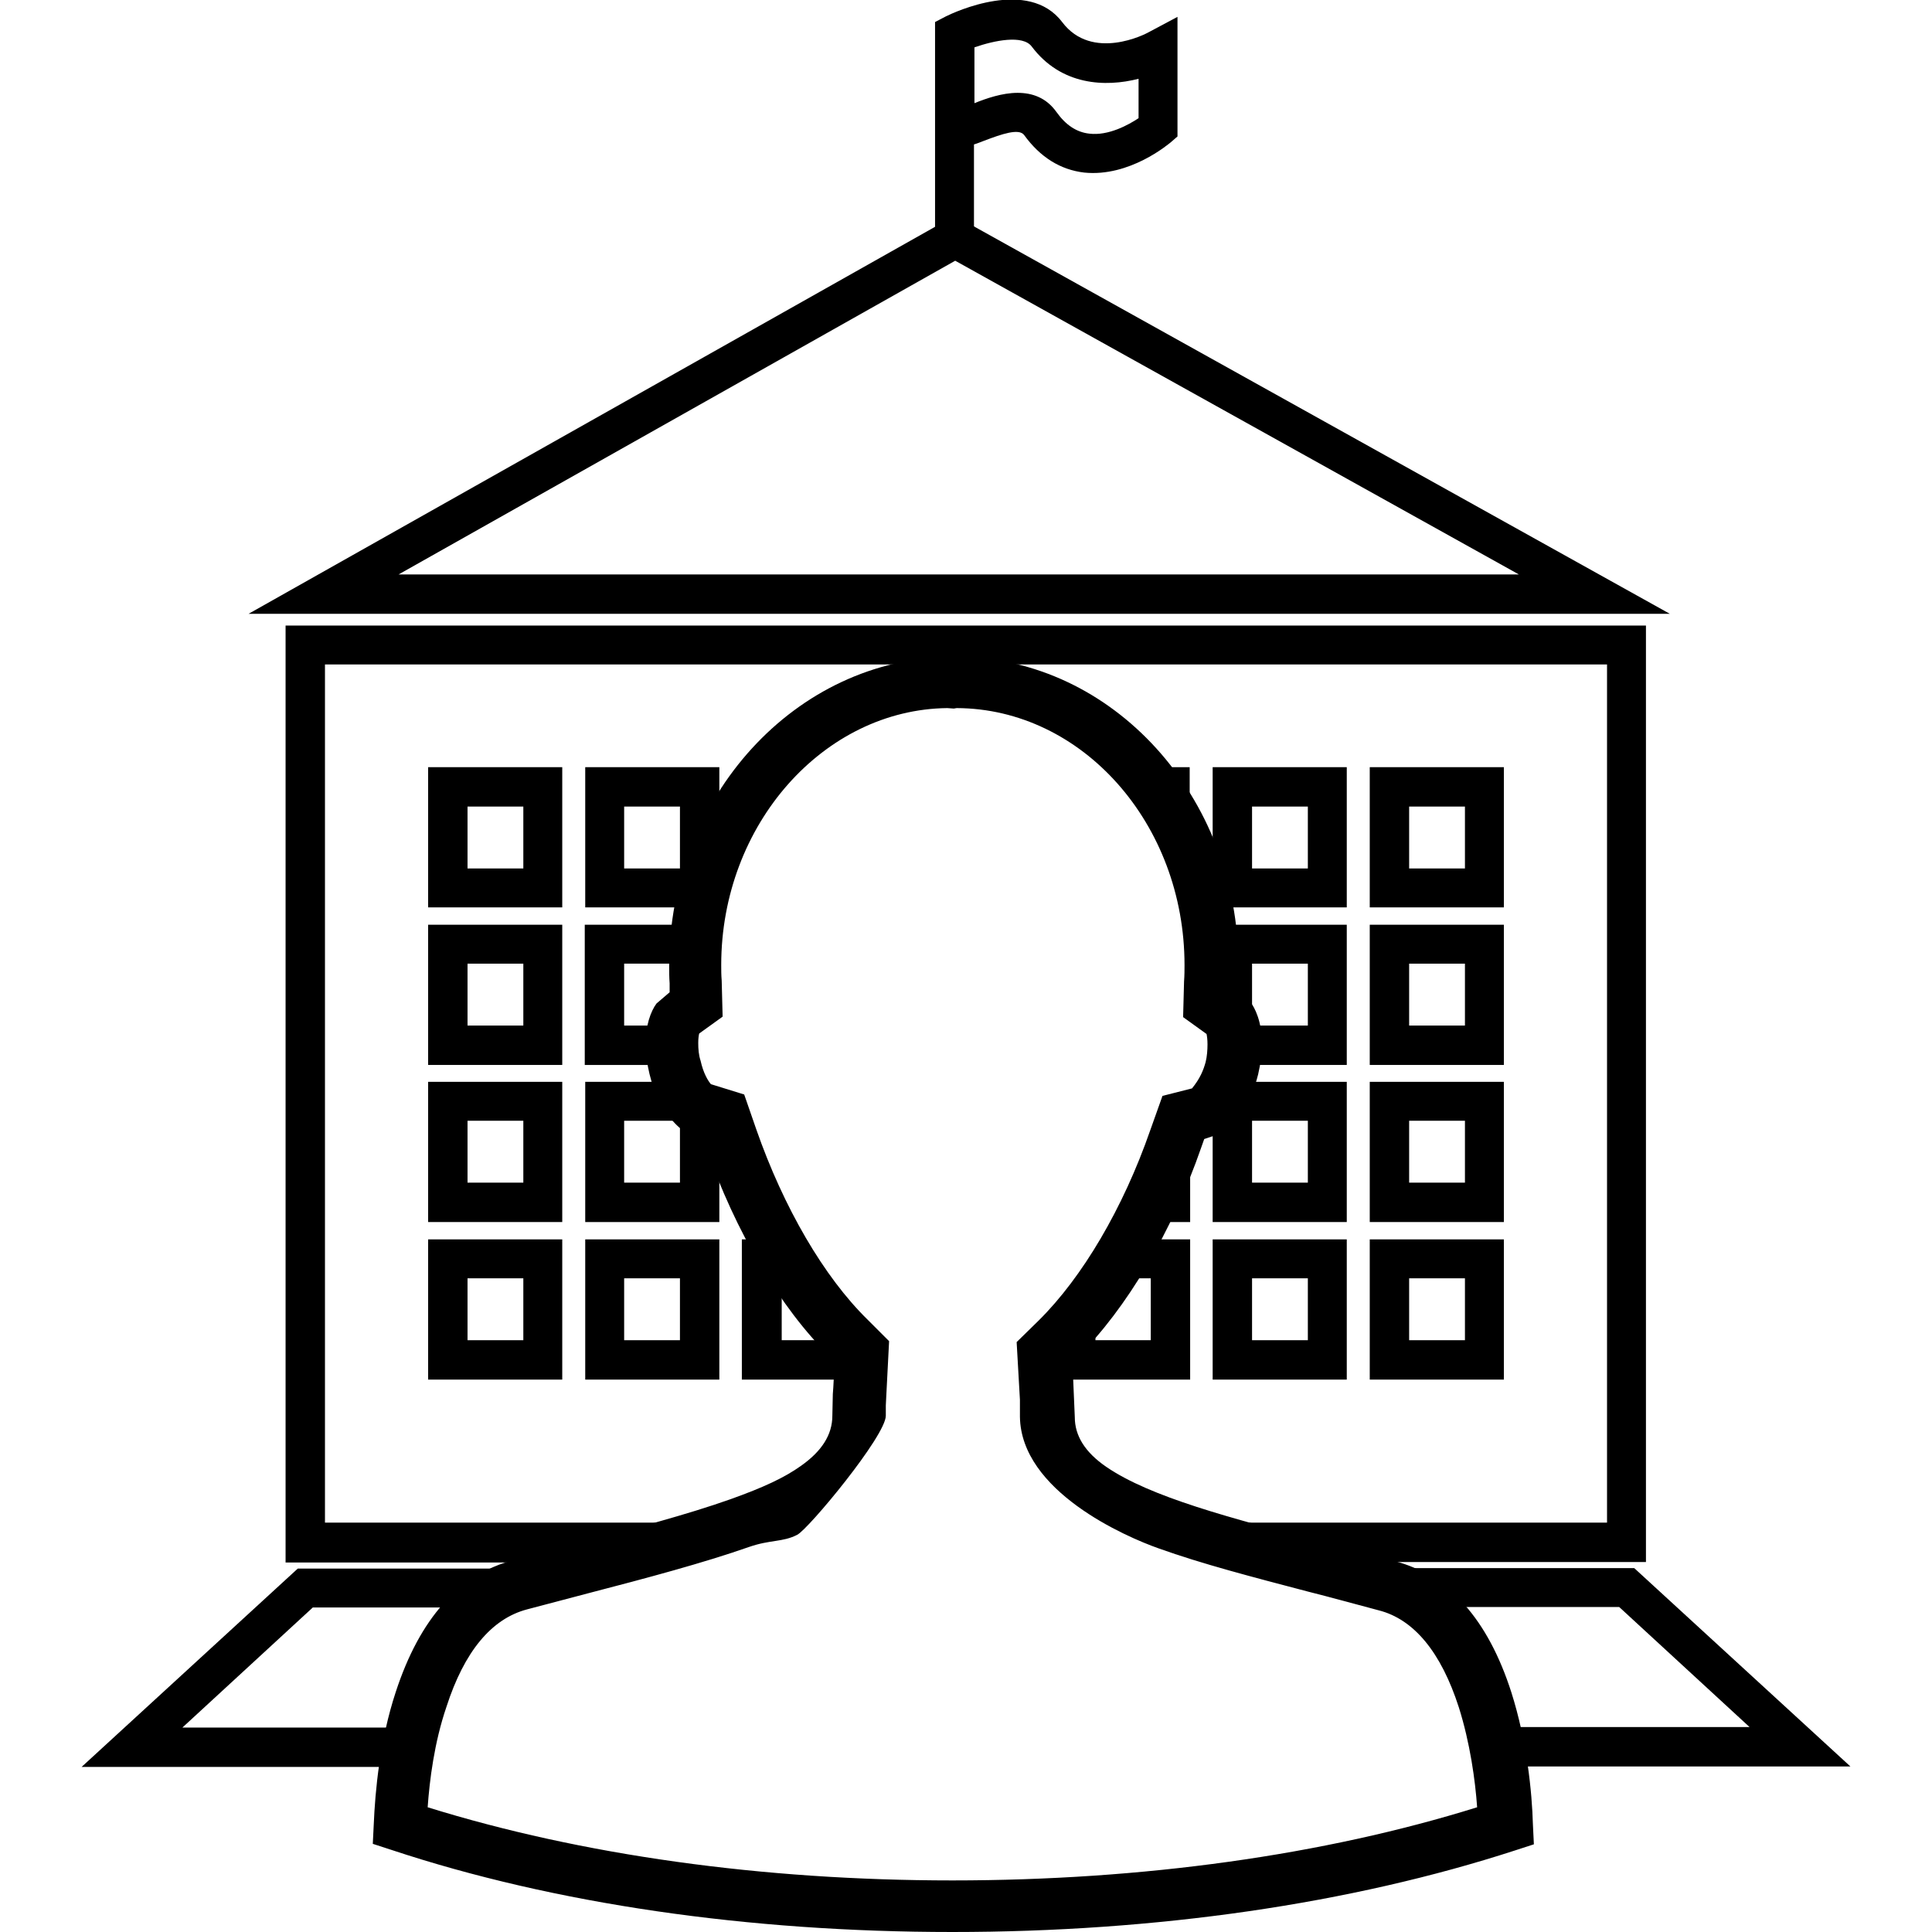
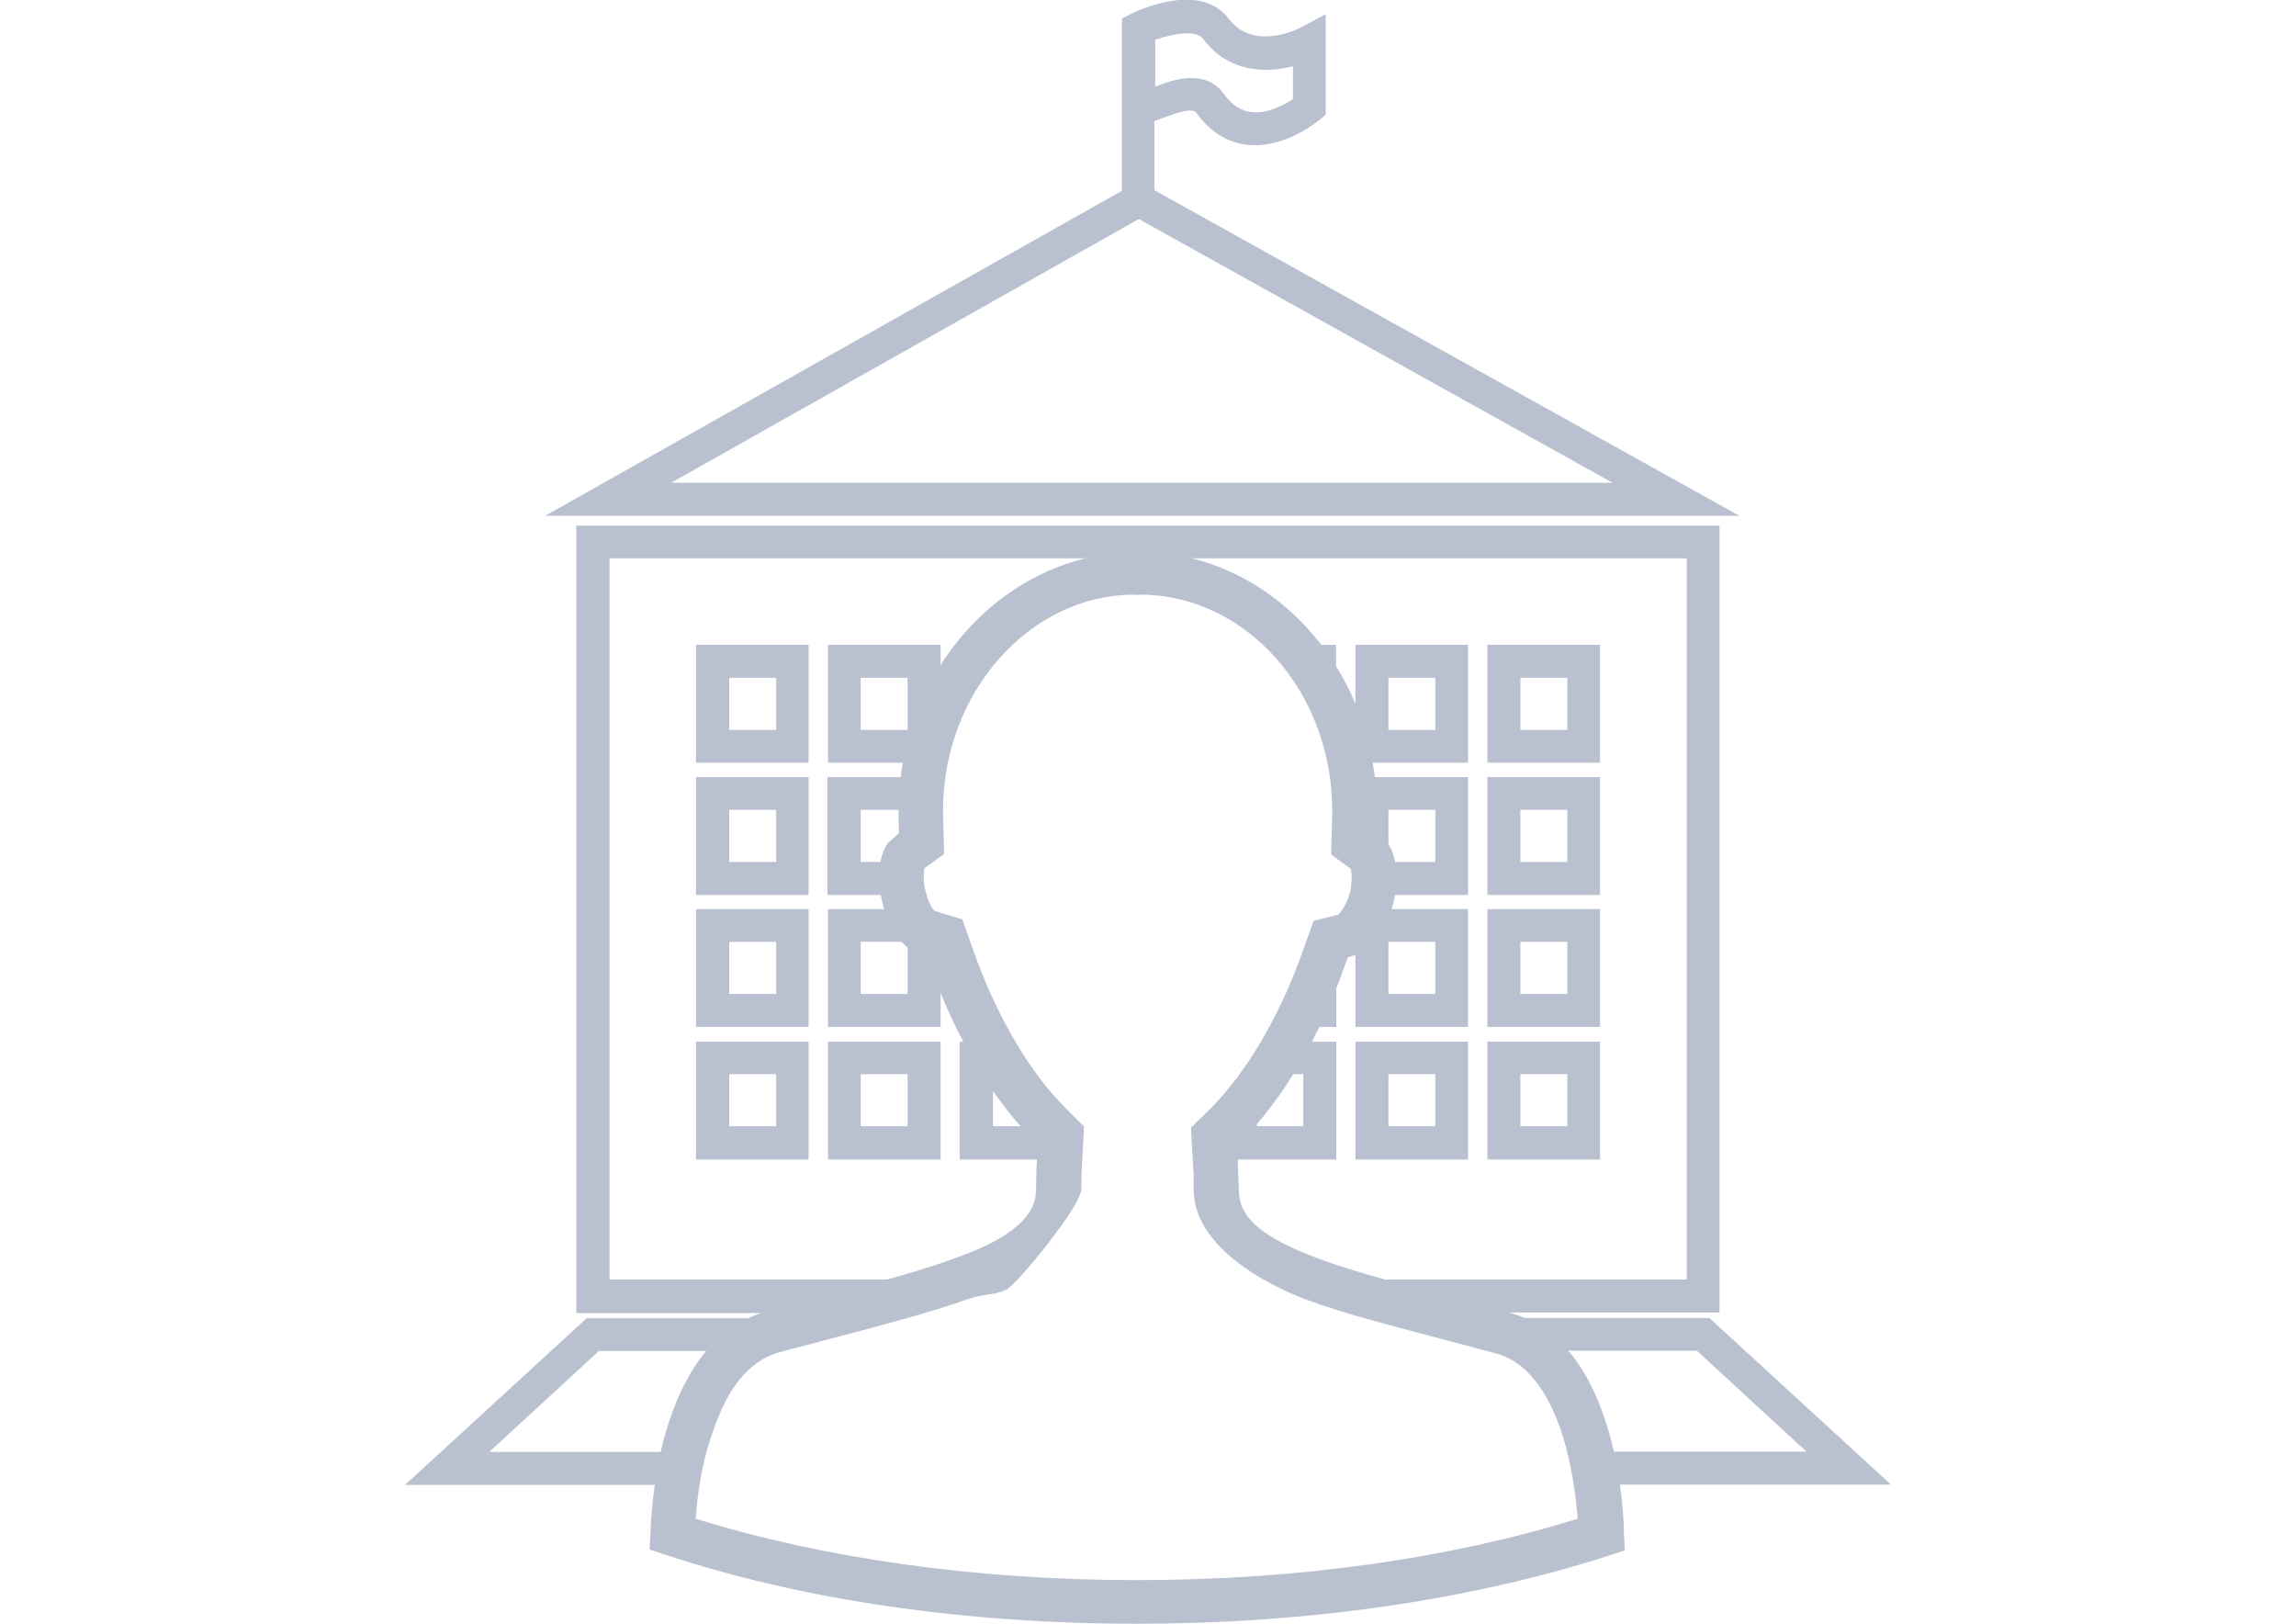
- <svg xmlns="http://www.w3.org/2000/svg" version="1.1" id="Layer_1" x="0px" y="0px" viewBox="0 0 412 412" enable-background="new 0 0 412 412" xml:space="preserve">
+ <svg xmlns="http://www.w3.org/2000/svg" version="1.1" id="Layer_1" x="0px" y="0px" viewBox="0 0 841.9 595.3" enable-background="new 0 0 841.9 595.3" xml:space="preserve">
  <g>
    <g>
      <g>
        <g>
          <g>
            <g>
-               <path d="M119.9,193.5H91.3v-29.9h28.6V193.5z M99.7,185.2h11.9V172H99.7V185.2z" />
+               <path fill="#B9C1D0" d="M296.5,279.6h-41.3v-43.2h41.3V279.6z M267.4,267.6h17.2v-19.1h-17.2V267.6z" />
            </g>
          </g>
        </g>
        <g>
          <g>
            <g>
-               <path d="M119.9,227.1H91.3v-29.9h28.6V227.1z M99.7,218.7h11.9v-13.2H99.7V218.7z" />
+               <path fill="#B9C1D0" d="M296.5,328.1h-41.3v-43.2h41.3V328.1z M267.4,316h17.2v-19.1h-17.2V316z" />
            </g>
          </g>
        </g>
        <g>
          <g>
            <g>
-               <path d="M119.9,260.6H91.3v-29.9h28.6V260.6z M99.7,252.2h11.9v-13.2H99.7V252.2z" />
+               <path fill="#B9C1D0" d="M296.5,376.5h-41.3v-43.2h41.3V376.5z M267.4,364.4h17.2v-19.1h-17.2V364.4z" />
            </g>
          </g>
        </g>
        <g>
          <g>
            <g>
-               <path d="M119.9,294.2H91.3v-29.9h28.6V294.2z M99.7,285.8h11.9v-13.2H99.7V285.8z" />
+               <path fill="#B9C1D0" d="M296.5,425.1h-41.3v-43.2h41.3V425.1z M267.4,412.9h17.2v-19.1h-17.2V412.9z" />
            </g>
          </g>
        </g>
        <g>
          <g>
            <g>
-               <path d="M153.4,294.2h-28.6v-29.9h28.6V294.2z M133.1,285.8H145v-13.2h-11.9V285.8z" />
+               <path fill="#B9C1D0" d="M344.9,425.1h-41.3v-43.2h41.3V425.1z M315.6,412.9h17.2v-19.1h-17.2V412.9z" />
            </g>
          </g>
        </g>
        <g>
          <g>
            <g>
-               <path d="M153.4,260.6h-28.6v-29.9h20.5l8.1,7.2V260.6z M133.1,252.2H145v-13.2h-11.9V252.2z" />
+               <path fill="#B9C1D0" d="M344.9,376.5h-41.3v-43.2h29.6l11.7,10.4V376.5z M315.6,364.4h17.2v-19.1h-17.2V364.4z" />
            </g>
          </g>
        </g>
        <g>
          <g>
            <g>
-               <path d="M144.6,227.1h-19.9v-29.9h28.6v14.3L144.6,227.1z M133.1,218.7H145v-13.2h-11.9V218.7z" />
+               <path fill="#B9C1D0" d="M332.2,328.1h-28.8v-43.2h41.3v20.7L332.2,328.1z M315.6,316h17.2v-19.1h-17.2V316z" />
            </g>
          </g>
        </g>
        <g>
          <g>
            <g>
-               <path d="M153.4,193.5h-28.6v-29.9h28.6V193.5z M133.1,185.2H145V172h-11.9V185.2z" />
+               <path fill="#B9C1D0" d="M344.9,279.6h-41.3v-43.2h41.3V279.6z M315.6,267.6h17.2v-19.1h-17.2V267.6z" />
            </g>
          </g>
        </g>
        <g>
          <g>
            <g>
-               <path d="M186.8,294.2h-28.6v-29.9H170l16.8,21.9V294.2z M166.6,285.8h11.9v-8.5l-4-4.7h-7.8V285.8z" />
+               <path fill="#B9C1D0" d="M393.2,425.1h-41.3v-43.2h17l24.3,31.6V425.1z M364,412.9h17.2v-12.3l-5.8-6.8h-11.3v19.1H364z" />
            </g>
          </g>
        </g>
        <g>
          <g>
            <g>
-               <path d="M248.4,163.6h5.3v8.1L248.4,163.6z" />
+               <path fill="#B9C1D0" d="M482.2,236.4h7.7v11.7L482.2,236.4z" />
            </g>
          </g>
        </g>
        <g>
          <g>
            <g>
-               <path d="M253.8,260.6h-9.2l9.2-17.6V260.6z" />
+               <path fill="#B9C1D0" d="M490,376.5h-13.3l13.3-25.4V376.5z" />
            </g>
          </g>
        </g>
        <g>
          <g>
            <g>
-               <path d="M253.8,294.2h-27.3h-1.3l17.3-29.9h11.3V294.2z M233.5,285.8h11.9v-13.2h-4.1l-7.7,12.1V285.8z" />
+               <path fill="#B9C1D0" d="M490,425.1h-39.4h-1.9l25-43.2H490V425.1z M460.7,412.9h17.2v-19.1h-5.9l-11.1,17.5v1.6H460.7z" />
            </g>
          </g>
        </g>
        <g>
          <g>
            <g>
-               <path d="M287.2,294.2h-28.6v-29.9h28.6V294.2z M267,285.8h11.9v-13.2H267V285.8z" />
+               <path fill="#B9C1D0" d="M538.3,425.1h-41.3v-43.2h41.3V425.1z M509.1,412.9h17.2v-19.1h-17.2V412.9z" />
            </g>
          </g>
        </g>
        <g>
          <g>
            <g>
-               <path d="M287.2,260.6h-28.6v-29.9h28.6V260.6z M267,252.2h11.9v-13.2H267V252.2z" />
+               <path fill="#B9C1D0" d="M538.3,376.5h-41.3v-43.2h41.3V376.5z M509.1,364.4h17.2v-19.1h-17.2V364.4z" />
            </g>
          </g>
        </g>
        <g>
          <g>
            <g>
-               <path d="M287.2,227.1h-28.6v-29.9h28.6V227.1z M267,218.7h11.9v-13.2H267V218.7z" />
+               <path fill="#B9C1D0" d="M538.3,328.1h-41.3v-43.2h41.3V328.1z M509.1,316h17.2v-19.1h-17.2V316z" />
            </g>
          </g>
        </g>
        <g>
          <g>
            <g>
-               <path d="M287.2,193.5h-28.6v-29.9h28.6V193.5z M267,185.2h11.9V172H267V185.2z" />
+               <path fill="#B9C1D0" d="M538.3,279.6h-41.3v-43.2h41.3V279.6z M509.1,267.6h17.2v-19.1h-17.2V267.6z" />
            </g>
          </g>
        </g>
        <g>
          <g>
            <g>
-               <path d="M320.7,193.5h-28.6v-29.9h28.6V193.5z M300.5,185.2h11.9V172h-11.9V185.2z" />
+               <path fill="#B9C1D0" d="M586.7,279.6h-41.3v-43.2h41.3V279.6z M557.5,267.6h17.2v-19.1h-17.2V267.6z" />
            </g>
          </g>
        </g>
        <g>
          <g>
            <g>
-               <path d="M320.7,227.1h-28.6v-29.9h28.6V227.1z M300.5,218.7h11.9v-13.2h-11.9V218.7z" />
+               <path fill="#B9C1D0" d="M586.7,328.1h-41.3v-43.2h41.3V328.1z M557.5,316h17.2v-19.1h-17.2V316z" />
            </g>
          </g>
        </g>
        <g>
          <g>
            <g>
-               <path d="M320.7,260.6h-28.6v-29.9h28.6V260.6z M300.5,252.2h11.9v-13.2h-11.9V252.2z" />
+               <path fill="#B9C1D0" d="M586.7,376.5h-41.3v-43.2h41.3V376.5z M557.5,364.4h17.2v-19.1h-17.2V364.4z" />
            </g>
          </g>
        </g>
        <g>
          <g>
            <g>
-               <path d="M320.7,294.2h-28.6v-29.9h28.6V294.2z M300.5,285.8h11.9v-13.2h-11.9V285.8z" />
+               <path fill="#B9C1D0" d="M586.7,425.1h-41.3v-43.2h41.3V425.1z M557.5,412.9h17.2v-19.1h-17.2V412.9z" />
            </g>
          </g>
        </g>
      </g>
      <g>
        <g>
-           <path d="M271.3,334.4h77.2l46.1,42.3h-72.5l0-8.4h51l-27.8-25.6H293L271.3,334.4z M110.9,342.8H66.7l-27.8,25.6h46l-2.2,8.4      H17.4l46.1-42.3H127L110.9,342.8z" />
+           <path fill="#B9C1D0" d="M515.3,483.2h111.5l66.6,61.1H588.7v-12.1h73.7l-40.2-37h-75.6L515.3,483.2z M283.5,495.3h-63.9      l-40.2,37H246l-3.2,12.1h-94.3l66.6-61.1h91.7L283.5,495.3z" />
        </g>
      </g>
      <g>
        <g>
-           <path d="M147.5,333.2H60.9V133.4h290.1v199.7h-90.7l-15.9-8.4h98.3v-183H69.3v183h97.8" />
+           <path fill="#B9C1D0" d="M336.4,481.4H211.3V192.7h419.2v288.5h-131l-23-12.1h142V204.7h-395v264.4h141.3" />
        </g>
      </g>
      <g>
        <g>
-           <path d="M356.1,130.9H53L203.6,46L356.1,130.9z M85,122.5h238.9L203.7,55.6L85,122.5z" />
+           <path fill="#B9C1D0" d="M637.8,189.1H199.9L417.5,66.5L637.8,189.1z M246.1,177h345.2L417.6,80.3L246.1,177z" />
        </g>
      </g>
      <g>
        <g>
-           <path d="M207.8,50.8h-8.4V4.7l2.3-1.2c1.8-0.9,17.6-8.3,24.8,1.2c6.4,8.5,17.9,2.5,18.4,2.2l6.2-3.3v25.5l-1.5,1.3      c-0.4,0.3-8.7,7.4-18.4,6.4c-5.1-0.6-9.4-3.3-12.8-8c-1.1-1.5-4.8-0.2-8.5,1.2c-0.8,0.3-1.5,0.6-2.2,0.8V50.8z M217,19.8      c3.1,0,6.1,1,8.3,4.1c2,2.8,4.3,4.3,7,4.6c4.1,0.5,8.4-1.9,10.5-3.3v-8.4c-7,1.8-16.5,1.5-22.8-6.9c-1.9-2.5-7.9-1.3-12.2,0.2      V22C210.3,21,213.7,19.8,217,19.8z" />
+           <path fill="#B9C1D0" d="M423.5,73.4h-12.1V6.8l3.3-1.7c2.6-1.3,25.4-12,35.8,1.7c9.2,12.3,25.9,3.6,26.6,3.2l9-4.8V42l-2.2,1.9      c-0.6,0.4-12.6,10.7-26.6,9.2c-7.4-0.9-13.6-4.8-18.5-11.6c-1.6-2.2-6.9-0.3-12.3,1.7c-1.2,0.4-2.2,0.9-3.2,1.2v28.9H423.5z       M436.8,28.6c4.5,0,8.8,1.4,12,5.9c2.9,4,6.2,6.2,10.1,6.6c5.9,0.7,12.1-2.7,15.2-4.8V24.3c-10.1,2.6-23.8,2.2-32.9-10      c-2.7-3.6-11.4-1.9-17.6,0.3v17.2C427.2,30.3,432.1,28.6,436.8,28.6z" />
        </g>
      </g>
    </g>
-     <path d="M203.1,412c-43.5,0-84.9-6-119.6-17.5l-4-1.3l0.2-4.1c0.3-7.2,1.3-18,4.7-28.3c5.1-15.6,13.5-25.1,25.1-28.1l12.6-3.3   c12.7-3.3,24.4-6.4,33.7-9.7c7-2.5,11.5-4.6,15-7.1c4.4-3.1,6.7-6.6,6.7-10.7l0.1-4.6l0.1-1.4l0.3-5.6l-1.1-1.1   c-10.4-10.2-20.1-26.5-26.4-44.7l-0.6-1.7l-3.6-1.3c-1.2-0.7-2.7-2.1-3.9-3.8c-1.2-1.6-2.9-4.5-3.9-8.7c-0.5-2.1-0.8-4.2-0.8-6.3   c-0.1-3.9,1.1-7.1,2.3-8.7l2.8-2.4l0-1.9c-0.1-1.3-0.1-2.6-0.1-3.8c0-36,27-65.5,60.1-65.8l1.5,0c32.9,0.2,59.8,29.7,59.8,65.8   c0,1.2,0,2.5-0.1,4l0,1.6l2.8,2.4c0.6,0.8,2.4,3.8,2.3,9c0,1.9-0.3,4-0.8,6.2c-0.8,3.3-2.2,6.4-4,8.8c-1.3,1.8-2.8,3.2-4.2,3.9   l-3.3,1.1l-0.6,1.7c-6.3,18.2-16,34.5-26.4,44.8l-1.1,1.1l0.5,11.7c0,4,2.2,7.5,6.7,10.6c9.5,6.5,26.5,10.9,46.2,16.1   c5,1.3,10,2.6,15.3,4c11.5,3,19.9,12.4,24.9,28c3.3,10.4,4.4,21.1,4.6,28.3l0.2,4.1l-4,1.3C288,406,246.6,412,203.1,412z    M91.2,385.4c32.8,10.2,71.4,15.6,111.9,15.6c40.6,0,79.2-5.4,111.9-15.6c-0.4-5.7-1.5-13.7-3.9-21.3c-3.8-11.8-9.6-18.8-17.1-20.7   c-5.3-1.4-10.3-2.8-15.1-4c-11.8-3.1-22.6-5.9-31.8-9.2c-7.1-2.5-29.4-12.2-29.6-28.1l0-1.8l0-1.8l-0.7-12.3l4.7-4.6   c9.3-9.2,18-23.9,23.8-40.6l2.6-7.3l6.3-1.6c1.7-2.1,2.4-3.8,2.9-5.6c0.3-1.2,0.4-2.6,0.4-3.8c0-1-0.1-1.7-0.2-2.2l-5-3.6l0.2-7.6   c0.1-1.3,0.1-2.5,0.1-3.5c0-30.1-21.8-54.7-48.6-54.8l-0.6,0.1L202,151c-26.3,0.3-48.2,24.8-48.2,54.8c0,1,0,2.1,0.1,3.3l0.2,7.7   l-5,3.6c-0.1,0.4-0.2,1.1-0.2,2c0,1.3,0.1,2.6,0.5,3.8c0.6,2.7,1.6,4.3,2.2,5l7.1,2.2l2.6,7.5c5.8,16.6,14.4,31.4,23.7,40.5   l4.6,4.6l-0.6,11.7l-0.1,2l0,2.2c0,4.3-16.5,24.2-18.9,25.4c-3.1,1.6-5.7,1-10.3,2.6c-9.7,3.4-21.7,6.6-34.4,9.9l-12.9,3.4   c-7.6,2-13.4,9-17.2,20.8C92.6,371.6,91.6,379.7,91.2,385.4z" />
+     <path fill="#B9C1D0" d="M416.8,595.3c-62.9,0-122.7-8.7-172.8-25.3l-5.8-1.9l0.3-5.9c0.4-10.4,1.9-26,6.8-40.9   c7.4-22.5,19.5-36.3,36.3-40.6l18.2-4.8c18.3-4.8,35.3-9.2,48.7-14c10.1-3.6,16.6-6.6,21.7-10.3c6.4-4.5,9.7-9.5,9.7-15.5l0.1-6.6   l0.1-2l0.4-8.1l-1.6-1.6c-15-14.7-29-38.3-38.1-64.6l-0.9-2.5l-5.2-1.9c-1.7-1-3.9-3-5.6-5.5c-1.7-2.3-4.2-6.5-5.6-12.6   c-0.7-3-1.2-6.1-1.2-9.1c-0.1-5.6,1.6-10.3,3.3-12.6l4-3.5V303c-0.1-1.9-0.1-3.8-0.1-5.5c0-52,39-94.6,86.8-95.1h2.2   c47.5,0.3,86.4,42.9,86.4,95.1c0,1.7,0,3.6-0.1,5.8v2.3l4,3.5c0.9,1.2,3.5,5.5,3.3,13c0,2.7-0.4,5.8-1.2,9   c-1.2,4.8-3.2,9.2-5.8,12.7c-1.9,2.6-4,4.6-6.1,5.6l-4.8,1.6l-0.9,2.5c-9.1,26.3-23.1,49.8-38.1,64.7l-1.6,1.6l0.7,16.9   c0,5.8,3.2,10.8,9.7,15.3c13.7,9.4,38.3,15.7,66.8,23.3c7.2,1.9,14.4,3.8,22.1,5.8c16.6,4.3,28.8,17.9,36,40.5   c4.8,15,6.4,30.5,6.6,40.9l0.3,5.9l-5.8,1.9C539.4,586.6,479.6,595.3,416.8,595.3z M255.1,556.8c47.4,14.7,103.2,22.5,161.7,22.5   c58.7,0,114.4-7.8,161.7-22.5c-0.6-8.2-2.2-19.8-5.6-30.8c-5.5-17-13.9-27.2-24.7-29.9c-7.7-2-14.9-4-21.8-5.8   c-17-4.5-32.7-8.5-45.9-13.3c-10.3-3.6-42.5-17.6-42.8-40.6v-2.6v-2.6l-1-17.8l6.8-6.6c13.4-13.3,26-34.5,34.4-58.7l3.8-10.5   l9.1-2.3c2.5-3,3.5-5.5,4.2-8.1c0.4-1.7,0.6-3.8,0.6-5.5c0-1.4-0.1-2.5-0.3-3.2l-7.2-5.2l0.3-11c0.1-1.9,0.1-3.6,0.1-5.1   c0-43.5-31.5-79-70.2-79.2l-0.9,0.1l-2-0.1c-38,0.4-69.6,35.8-69.6,79.2c0,1.4,0,3,0.1,4.8l0.3,11.1l-7.2,5.2   c-0.1,0.6-0.3,1.6-0.3,2.9c0,1.9,0.1,3.8,0.7,5.5c0.9,3.9,2.3,6.2,3.2,7.2l10.3,3.2l3.8,10.8c8.4,24,20.8,45.4,34.2,58.5l6.6,6.6   l-0.9,16.9l-0.1,2.9v3.2c0,6.2-23.8,35-27.3,36.7c-4.5,2.3-8.2,1.4-14.9,3.8c-14,4.9-31.4,9.5-49.7,14.3l-18.6,4.9   c-11,2.9-19.4,13-24.9,30.1C257.1,536.9,255.7,548.6,255.1,556.8z" />
  </g>
</svg>
